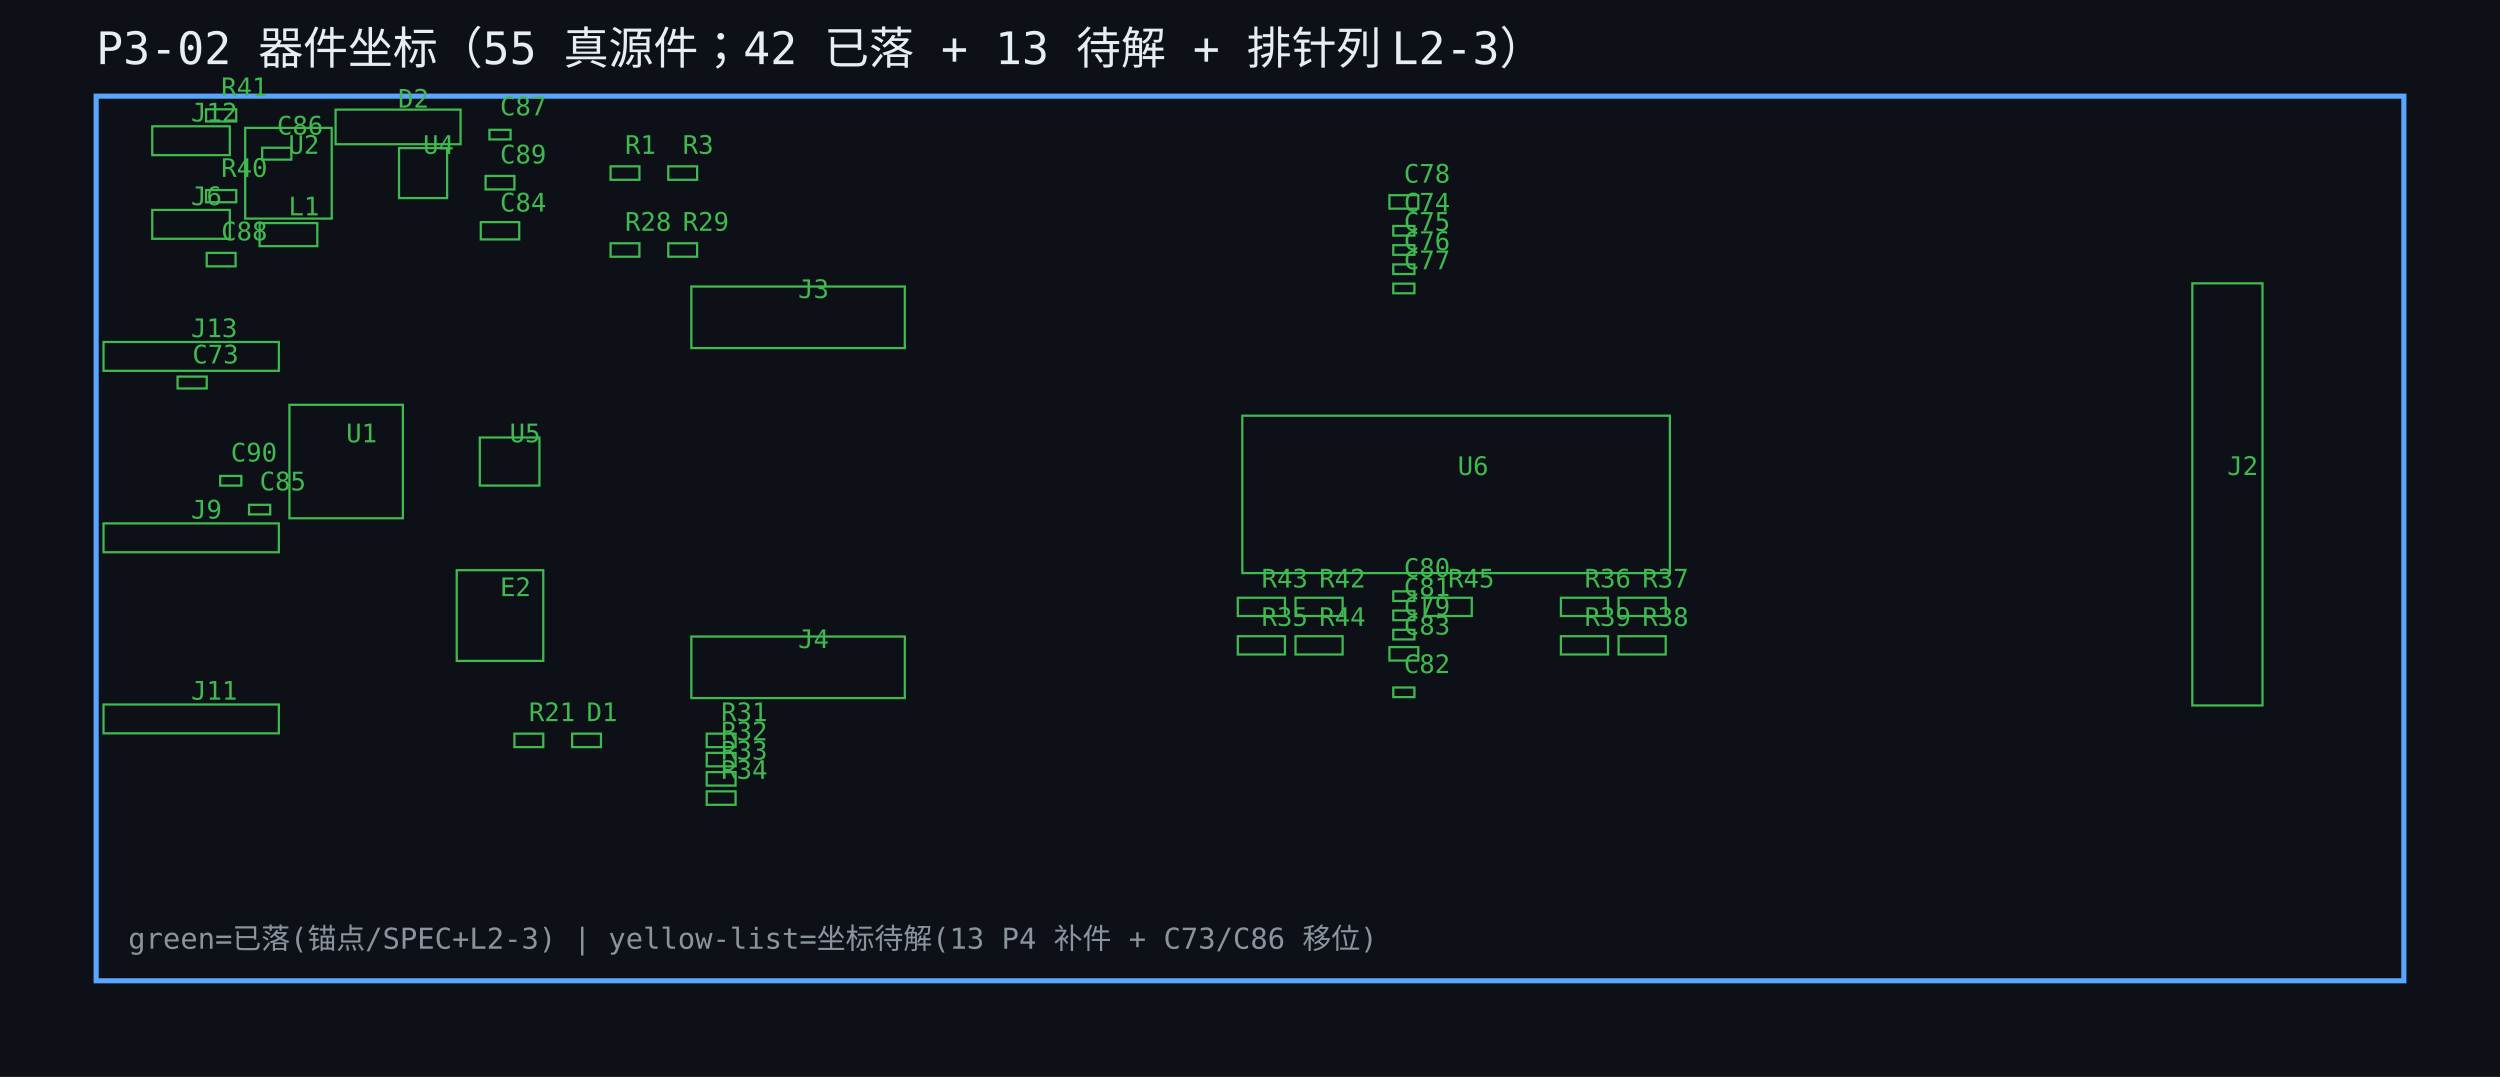
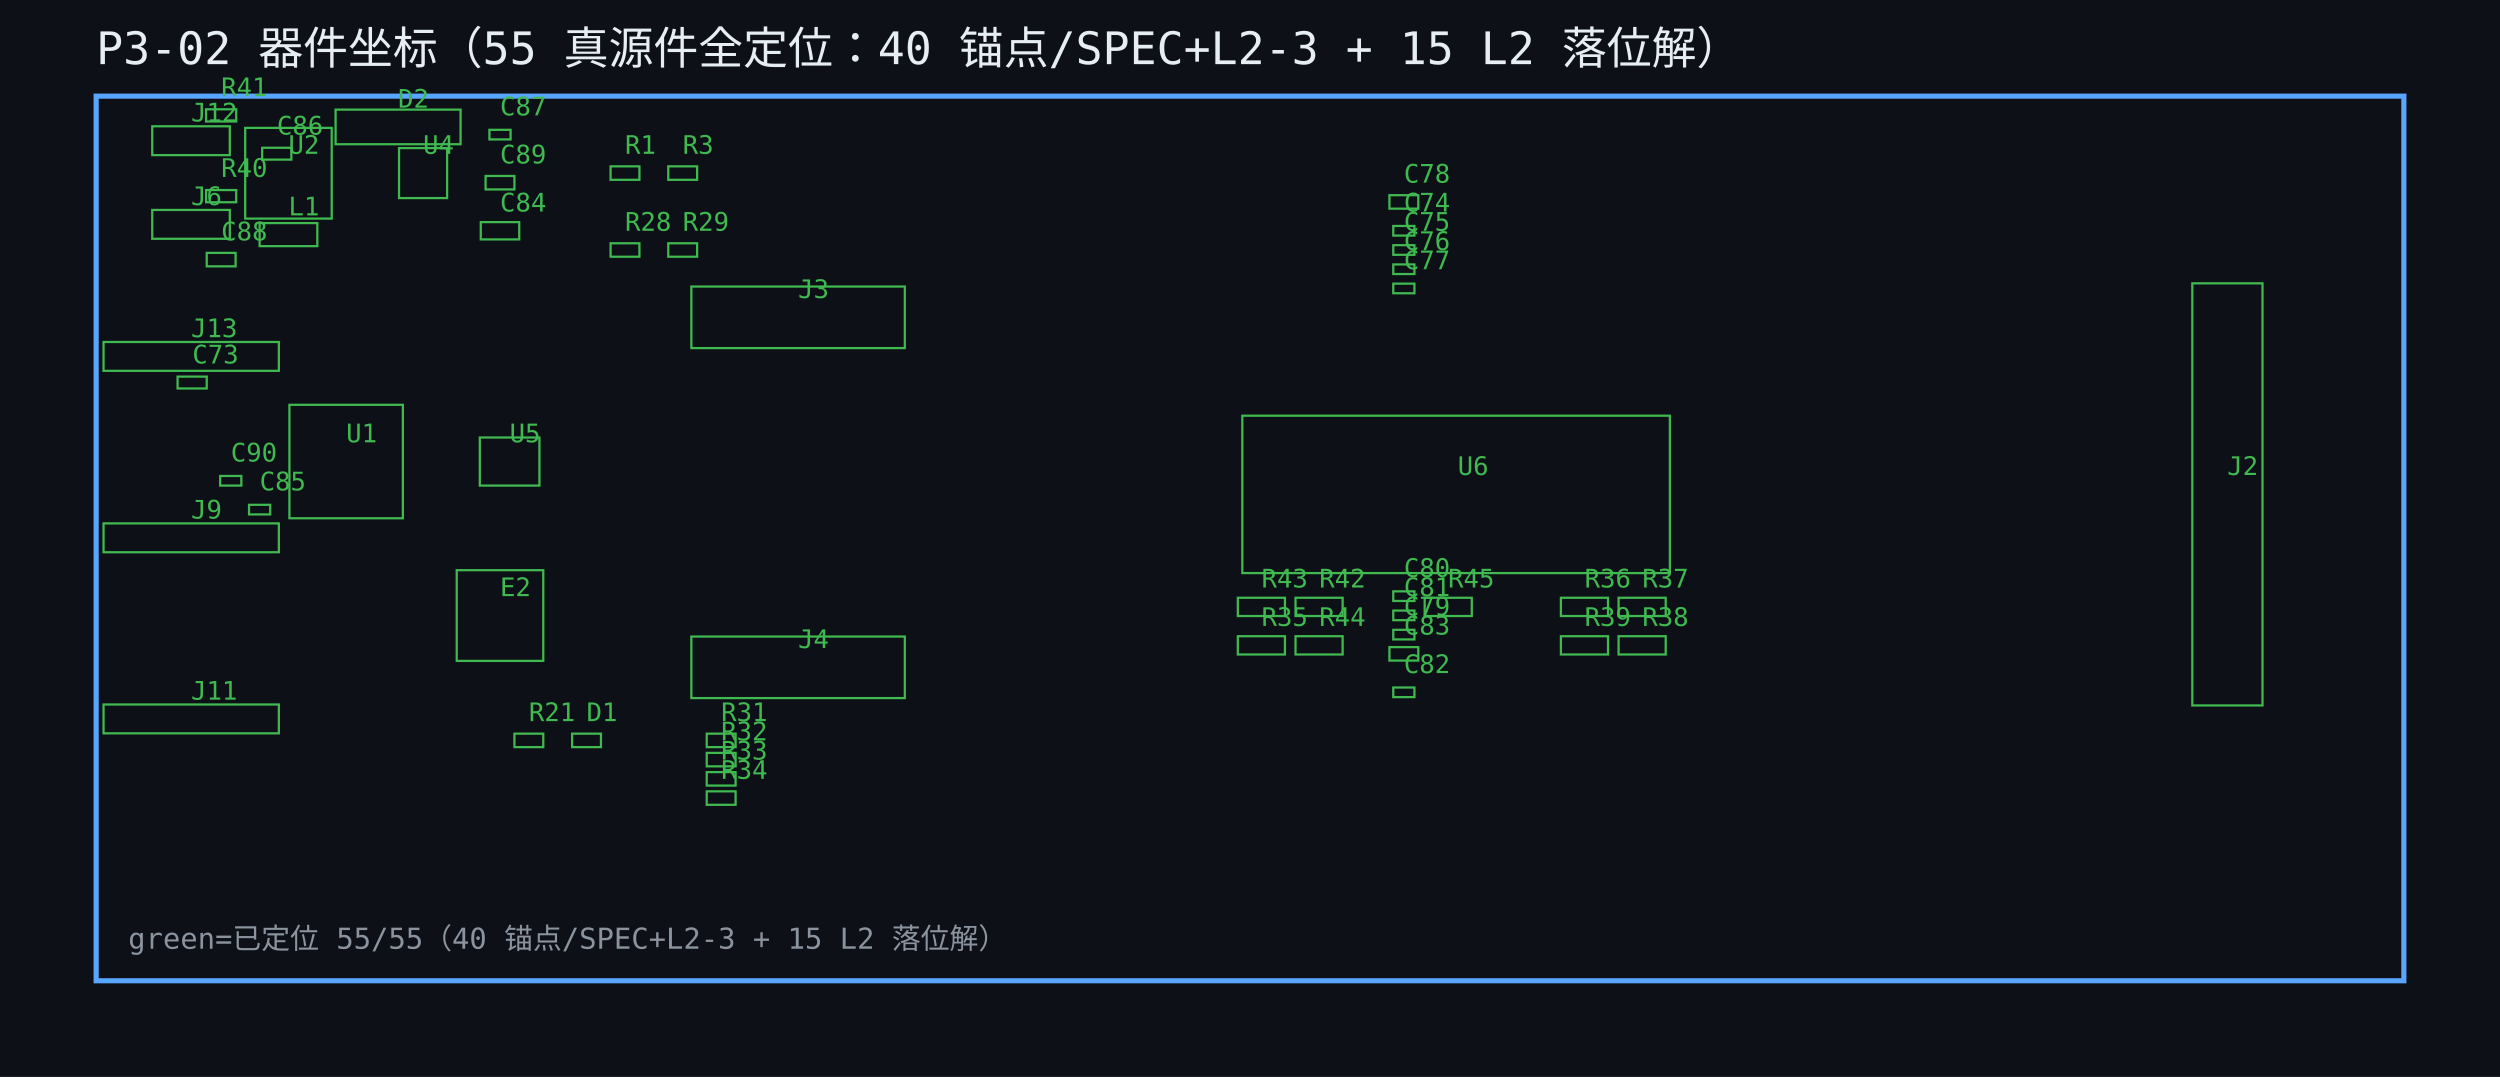
<svg xmlns="http://www.w3.org/2000/svg" width="780" height="336" viewBox="0 0 780 336">
  <rect width="780" height="336" fill="#0d1117" />
-   <text x="30" y="20" fill="#e6edf3" font-family="monospace" font-size="14">P3-02 器件坐标（55 真源件；42 已落 + 13 待解 + 排针列 L2-3）</text>
+   <text x="30" y="20" fill="#e6edf3" font-family="monospace" font-size="14">P3-02 器件坐标（55 真源件全定位：40 锚点/SPEC+L2-3 + 15 L2 落位解）</text>
  <g transform="translate(30,30)">
    <rect x="0.0" y="0.0" width="720.0" height="276.0" fill="none" stroke="#58a6ff" stroke-width="1.6" />
    <rect x="25.4" y="87.5" width="9.1" height="3.7" fill="none" stroke="#3fb950" stroke-width="0.7" />
    <text x="30.0" y="83.4" fill="#3fb950" font-family="monospace" font-size="8" text-anchor="start">C73</text>
    <rect x="404.7" y="40.5" width="6.6" height="3.0" fill="none" stroke="#3fb950" stroke-width="0.7" />
    <text x="408.0" y="36.0" fill="#3fb950" font-family="monospace" font-size="8" text-anchor="start">C74</text>
    <rect x="404.7" y="46.5" width="6.6" height="3.0" fill="none" stroke="#3fb950" stroke-width="0.7" />
    <text x="408.0" y="42.0" fill="#3fb950" font-family="monospace" font-size="8" text-anchor="start">C75</text>
    <rect x="404.7" y="52.5" width="6.6" height="3.0" fill="none" stroke="#3fb950" stroke-width="0.7" />
    <text x="408.0" y="48.0" fill="#3fb950" font-family="monospace" font-size="8" text-anchor="start">C76</text>
    <rect x="404.7" y="58.5" width="6.6" height="3.0" fill="none" stroke="#3fb950" stroke-width="0.7" />
    <text x="408.0" y="54.0" fill="#3fb950" font-family="monospace" font-size="8" text-anchor="start">C77</text>
    <rect x="403.5" y="30.9" width="9.0" height="4.2" fill="none" stroke="#3fb950" stroke-width="0.7" />
    <text x="408.0" y="27.0" fill="#3fb950" font-family="monospace" font-size="8" text-anchor="start">C78</text>
    <rect x="404.7" y="166.5" width="6.6" height="3.0" fill="none" stroke="#3fb950" stroke-width="0.7" />
    <text x="408.0" y="162.0" fill="#3fb950" font-family="monospace" font-size="8" text-anchor="start">C79</text>
    <rect x="404.7" y="154.5" width="6.6" height="3.0" fill="none" stroke="#3fb950" stroke-width="0.7" />
    <text x="408.0" y="150.0" fill="#3fb950" font-family="monospace" font-size="8" text-anchor="start">C80</text>
    <rect x="404.7" y="160.5" width="6.6" height="3.0" fill="none" stroke="#3fb950" stroke-width="0.7" />
    <text x="408.0" y="156.0" fill="#3fb950" font-family="monospace" font-size="8" text-anchor="start">C81</text>
    <rect x="404.7" y="184.5" width="6.6" height="3.0" fill="none" stroke="#3fb950" stroke-width="0.7" />
    <text x="408.0" y="180.0" fill="#3fb950" font-family="monospace" font-size="8" text-anchor="start">C82</text>
    <rect x="403.5" y="171.9" width="9.0" height="4.2" fill="none" stroke="#3fb950" stroke-width="0.7" />
    <text x="408.0" y="168.0" fill="#3fb950" font-family="monospace" font-size="8" text-anchor="start">C83</text>
    <rect x="120.0" y="39.3" width="12.0" height="5.4" fill="none" stroke="#3fb950" stroke-width="0.7" />
    <text x="126.0" y="36.0" fill="#3fb950" font-family="monospace" font-size="8" text-anchor="start">C84</text>
    <rect x="47.7" y="127.5" width="6.6" height="3.0" fill="none" stroke="#3fb950" stroke-width="0.7" />
    <text x="51.0" y="123.0" fill="#3fb950" font-family="monospace" font-size="8" text-anchor="start">C85</text>
    <rect x="51.8" y="16.1" width="9.1" height="3.7" fill="none" stroke="#3fb950" stroke-width="0.7" />
    <text x="56.4" y="12.0" fill="#3fb950" font-family="monospace" font-size="8" text-anchor="start">C86</text>
    <rect x="122.7" y="10.5" width="6.6" height="3.0" fill="none" stroke="#3fb950" stroke-width="0.7" />
    <text x="126.0" y="6.0" fill="#3fb950" font-family="monospace" font-size="8" text-anchor="start">C87</text>
    <rect x="34.5" y="48.9" width="9.0" height="4.2" fill="none" stroke="#3fb950" stroke-width="0.7" />
    <text x="39.0" y="45.0" fill="#3fb950" font-family="monospace" font-size="8" text-anchor="start">C88</text>
    <rect x="121.5" y="24.9" width="9.0" height="4.2" fill="none" stroke="#3fb950" stroke-width="0.7" />
    <text x="126.0" y="21.0" fill="#3fb950" font-family="monospace" font-size="8" text-anchor="start">C89</text>
    <rect x="38.7" y="118.5" width="6.6" height="3.0" fill="none" stroke="#3fb950" stroke-width="0.7" />
    <text x="42.0" y="114.0" fill="#3fb950" font-family="monospace" font-size="8" text-anchor="start">C90</text>
    <rect x="148.5" y="198.9" width="9.0" height="4.2" fill="none" stroke="#3fb950" stroke-width="0.7" />
    <text x="153.0" y="195.0" fill="#3fb950" font-family="monospace" font-size="8" text-anchor="start">D1</text>
    <rect x="74.7" y="4.2" width="39.0" height="10.8" fill="none" stroke="#3fb950" stroke-width="0.7" />
    <text x="94.2" y="3.6" fill="#3fb950" font-family="monospace" font-size="8" text-anchor="start">D2</text>
    <rect x="112.5" y="147.9" width="27.0" height="28.3" fill="none" stroke="#3fb950" stroke-width="0.7" />
    <text x="126.0" y="156.0" fill="#3fb950" font-family="monospace" font-size="8" text-anchor="start">E2</text>
    <rect x="2.3" y="189.8" width="54.7" height="9.0" fill="none" stroke="#3fb950" stroke-width="0.7" />
    <text x="29.6" y="188.3" fill="#3fb950" font-family="monospace" font-size="8" text-anchor="start">J11</text>
    <rect x="17.5" y="9.4" width="24.2" height="9.0" fill="none" stroke="#3fb950" stroke-width="0.7" />
    <text x="29.6" y="7.9" fill="#3fb950" font-family="monospace" font-size="8" text-anchor="start">J12</text>
    <rect x="2.3" y="76.7" width="54.7" height="9.0" fill="none" stroke="#3fb950" stroke-width="0.7" />
    <text x="29.6" y="75.2" fill="#3fb950" font-family="monospace" font-size="8" text-anchor="start">J13</text>
    <rect x="654.0" y="58.4" width="21.9" height="131.7" fill="none" stroke="#3fb950" stroke-width="0.7" />
    <text x="664.9" y="118.2" fill="#3fb950" font-family="monospace" font-size="8" text-anchor="start">J2</text>
    <rect x="185.7" y="59.4" width="66.6" height="19.2" fill="none" stroke="#3fb950" stroke-width="0.7" />
    <text x="219.0" y="63.0" fill="#3fb950" font-family="monospace" font-size="8" text-anchor="start">J3</text>
    <rect x="185.7" y="168.6" width="66.6" height="19.2" fill="none" stroke="#3fb950" stroke-width="0.7" />
    <text x="219.0" y="172.2" fill="#3fb950" font-family="monospace" font-size="8" text-anchor="start">J4</text>
    <rect x="17.5" y="35.5" width="24.2" height="9.0" fill="none" stroke="#3fb950" stroke-width="0.7" />
    <text x="29.6" y="34.0" fill="#3fb950" font-family="monospace" font-size="8" text-anchor="start">J6</text>
    <rect x="2.3" y="133.3" width="54.7" height="9.0" fill="none" stroke="#3fb950" stroke-width="0.7" />
    <text x="29.6" y="131.8" fill="#3fb950" font-family="monospace" font-size="8" text-anchor="start">J9</text>
    <rect x="51.0" y="39.6" width="18.0" height="7.2" fill="none" stroke="#3fb950" stroke-width="0.7" />
    <text x="60.0" y="37.2" fill="#3fb950" font-family="monospace" font-size="8" text-anchor="start">L1</text>
    <rect x="160.5" y="21.9" width="9.0" height="4.2" fill="none" stroke="#3fb950" stroke-width="0.7" />
    <text x="165.0" y="18.0" fill="#3fb950" font-family="monospace" font-size="8" text-anchor="start">R1</text>
    <rect x="130.5" y="198.9" width="9.0" height="4.2" fill="none" stroke="#3fb950" stroke-width="0.7" />
    <text x="135.0" y="195.0" fill="#3fb950" font-family="monospace" font-size="8" text-anchor="start">R21</text>
    <rect x="160.5" y="45.9" width="9.0" height="4.2" fill="none" stroke="#3fb950" stroke-width="0.7" />
    <text x="165.0" y="42.0" fill="#3fb950" font-family="monospace" font-size="8" text-anchor="start">R28</text>
    <rect x="178.5" y="45.9" width="9.0" height="4.2" fill="none" stroke="#3fb950" stroke-width="0.7" />
    <text x="183.0" y="42.0" fill="#3fb950" font-family="monospace" font-size="8" text-anchor="start">R29</text>
    <rect x="178.5" y="21.9" width="9.0" height="4.2" fill="none" stroke="#3fb950" stroke-width="0.7" />
    <text x="183.0" y="18.0" fill="#3fb950" font-family="monospace" font-size="8" text-anchor="start">R3</text>
    <rect x="190.5" y="198.9" width="9.0" height="4.2" fill="none" stroke="#3fb950" stroke-width="0.7" />
    <text x="195.0" y="195.0" fill="#3fb950" font-family="monospace" font-size="8" text-anchor="start">R31</text>
    <rect x="190.5" y="204.9" width="9.0" height="4.2" fill="none" stroke="#3fb950" stroke-width="0.7" />
    <text x="195.0" y="201.0" fill="#3fb950" font-family="monospace" font-size="8" text-anchor="start">R32</text>
    <rect x="190.5" y="210.9" width="9.0" height="4.2" fill="none" stroke="#3fb950" stroke-width="0.7" />
    <text x="195.0" y="207.0" fill="#3fb950" font-family="monospace" font-size="8" text-anchor="start">R33</text>
    <rect x="190.5" y="216.9" width="9.0" height="4.2" fill="none" stroke="#3fb950" stroke-width="0.7" />
    <text x="195.0" y="213.0" fill="#3fb950" font-family="monospace" font-size="8" text-anchor="start">R34</text>
    <rect x="356.2" y="168.5" width="14.7" height="5.7" fill="none" stroke="#3fb950" stroke-width="0.7" />
    <text x="363.6" y="165.3" fill="#3fb950" font-family="monospace" font-size="8" text-anchor="start">R35</text>
    <rect x="457.0" y="156.5" width="14.7" height="5.7" fill="none" stroke="#3fb950" stroke-width="0.7" />
    <text x="464.4" y="153.3" fill="#3fb950" font-family="monospace" font-size="8" text-anchor="start">R36</text>
    <rect x="475.0" y="156.5" width="14.7" height="5.7" fill="none" stroke="#3fb950" stroke-width="0.7" />
    <text x="482.4" y="153.3" fill="#3fb950" font-family="monospace" font-size="8" text-anchor="start">R37</text>
    <rect x="475.0" y="168.5" width="14.7" height="5.7" fill="none" stroke="#3fb950" stroke-width="0.7" />
    <text x="482.4" y="165.3" fill="#3fb950" font-family="monospace" font-size="8" text-anchor="start">R38</text>
    <rect x="457.0" y="168.5" width="14.7" height="5.7" fill="none" stroke="#3fb950" stroke-width="0.7" />
    <text x="464.4" y="165.3" fill="#3fb950" font-family="monospace" font-size="8" text-anchor="start">R39</text>
    <rect x="34.3" y="29.3" width="9.4" height="3.8" fill="none" stroke="#3fb950" stroke-width="0.7" />
    <text x="39.0" y="25.2" fill="#3fb950" font-family="monospace" font-size="8" text-anchor="start">R40</text>
    <rect x="34.3" y="4.1" width="9.4" height="3.8" fill="none" stroke="#3fb950" stroke-width="0.7" />
    <text x="39.0" y="0.0" fill="#3fb950" font-family="monospace" font-size="8" text-anchor="start">R41</text>
    <rect x="374.2" y="156.5" width="14.7" height="5.7" fill="none" stroke="#3fb950" stroke-width="0.7" />
    <text x="381.6" y="153.3" fill="#3fb950" font-family="monospace" font-size="8" text-anchor="start">R42</text>
    <rect x="356.2" y="156.5" width="14.7" height="5.7" fill="none" stroke="#3fb950" stroke-width="0.7" />
    <text x="363.6" y="153.3" fill="#3fb950" font-family="monospace" font-size="8" text-anchor="start">R43</text>
    <rect x="374.2" y="168.5" width="14.7" height="5.7" fill="none" stroke="#3fb950" stroke-width="0.7" />
    <text x="381.6" y="165.3" fill="#3fb950" font-family="monospace" font-size="8" text-anchor="start">R44</text>
    <rect x="414.5" y="156.5" width="14.7" height="5.7" fill="none" stroke="#3fb950" stroke-width="0.7" />
    <text x="421.8" y="153.3" fill="#3fb950" font-family="monospace" font-size="8" text-anchor="start">R45</text>
    <rect x="60.3" y="96.3" width="35.4" height="35.4" fill="none" stroke="#3fb950" stroke-width="0.7" />
    <text x="78.0" y="108.0" fill="#3fb950" font-family="monospace" font-size="8" text-anchor="start">U1</text>
    <rect x="46.5" y="9.9" width="27.0" height="28.3" fill="none" stroke="#3fb950" stroke-width="0.7" />
    <text x="60.0" y="18.0" fill="#3fb950" font-family="monospace" font-size="8" text-anchor="start">U2</text>
    <rect x="94.5" y="16.2" width="15.0" height="15.6" fill="none" stroke="#3fb950" stroke-width="0.7" />
    <text x="102.0" y="18.0" fill="#3fb950" font-family="monospace" font-size="8" text-anchor="start">U4</text>
    <rect x="119.7" y="106.5" width="18.6" height="15.0" fill="none" stroke="#3fb950" stroke-width="0.7" />
    <text x="129.0" y="108.0" fill="#3fb950" font-family="monospace" font-size="8" text-anchor="start">U5</text>
    <rect x="357.6" y="99.7" width="133.4" height="49.1" fill="none" stroke="#3fb950" stroke-width="0.7" />
    <text x="424.8" y="118.2" fill="#3fb950" font-family="monospace" font-size="8" text-anchor="start">U6</text>
-     <text x="10.0" y="266.0" fill="#8b949e" font-family="monospace" font-size="9" text-anchor="start">green=已落(锚点/SPEC+L2-3) | yellow-list=坐标待解(13 P4 补件 + C73/C86 移位)</text>
+     <text x="10.0" y="266.0" fill="#8b949e" font-family="monospace" font-size="9" text-anchor="start">green=已定位 55/55（40 锚点/SPEC+L2-3 + 15 L2 落位解）</text>
  </g>
</svg>
